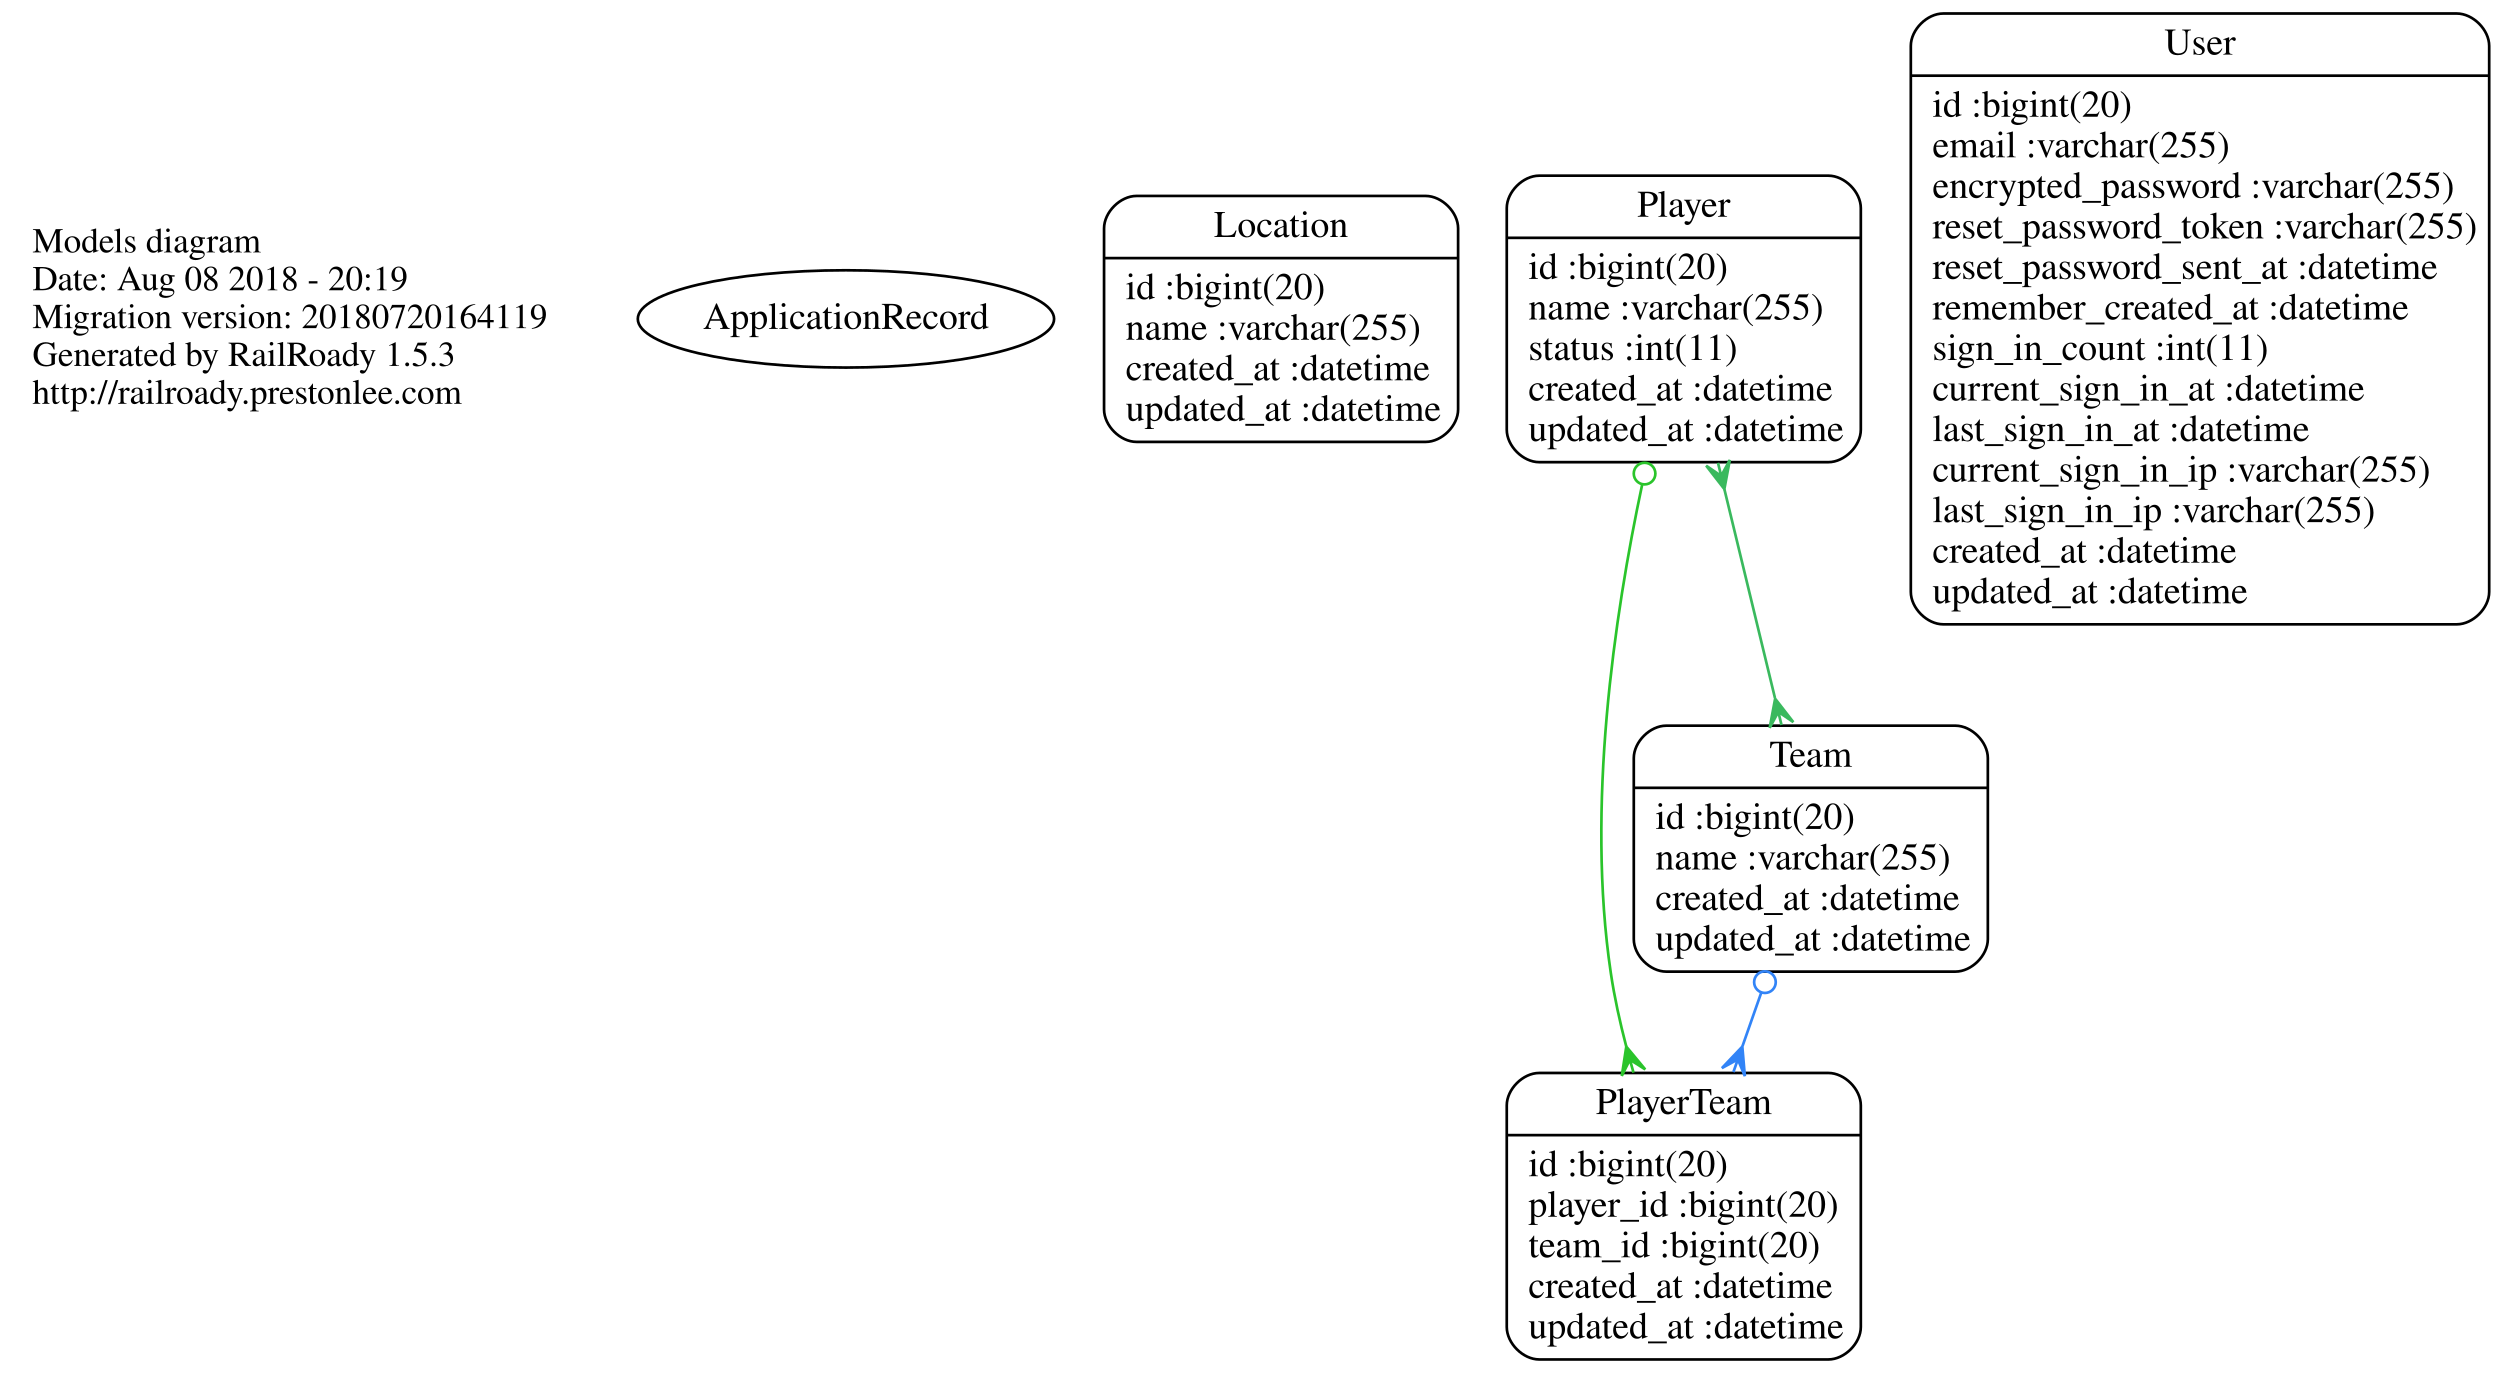
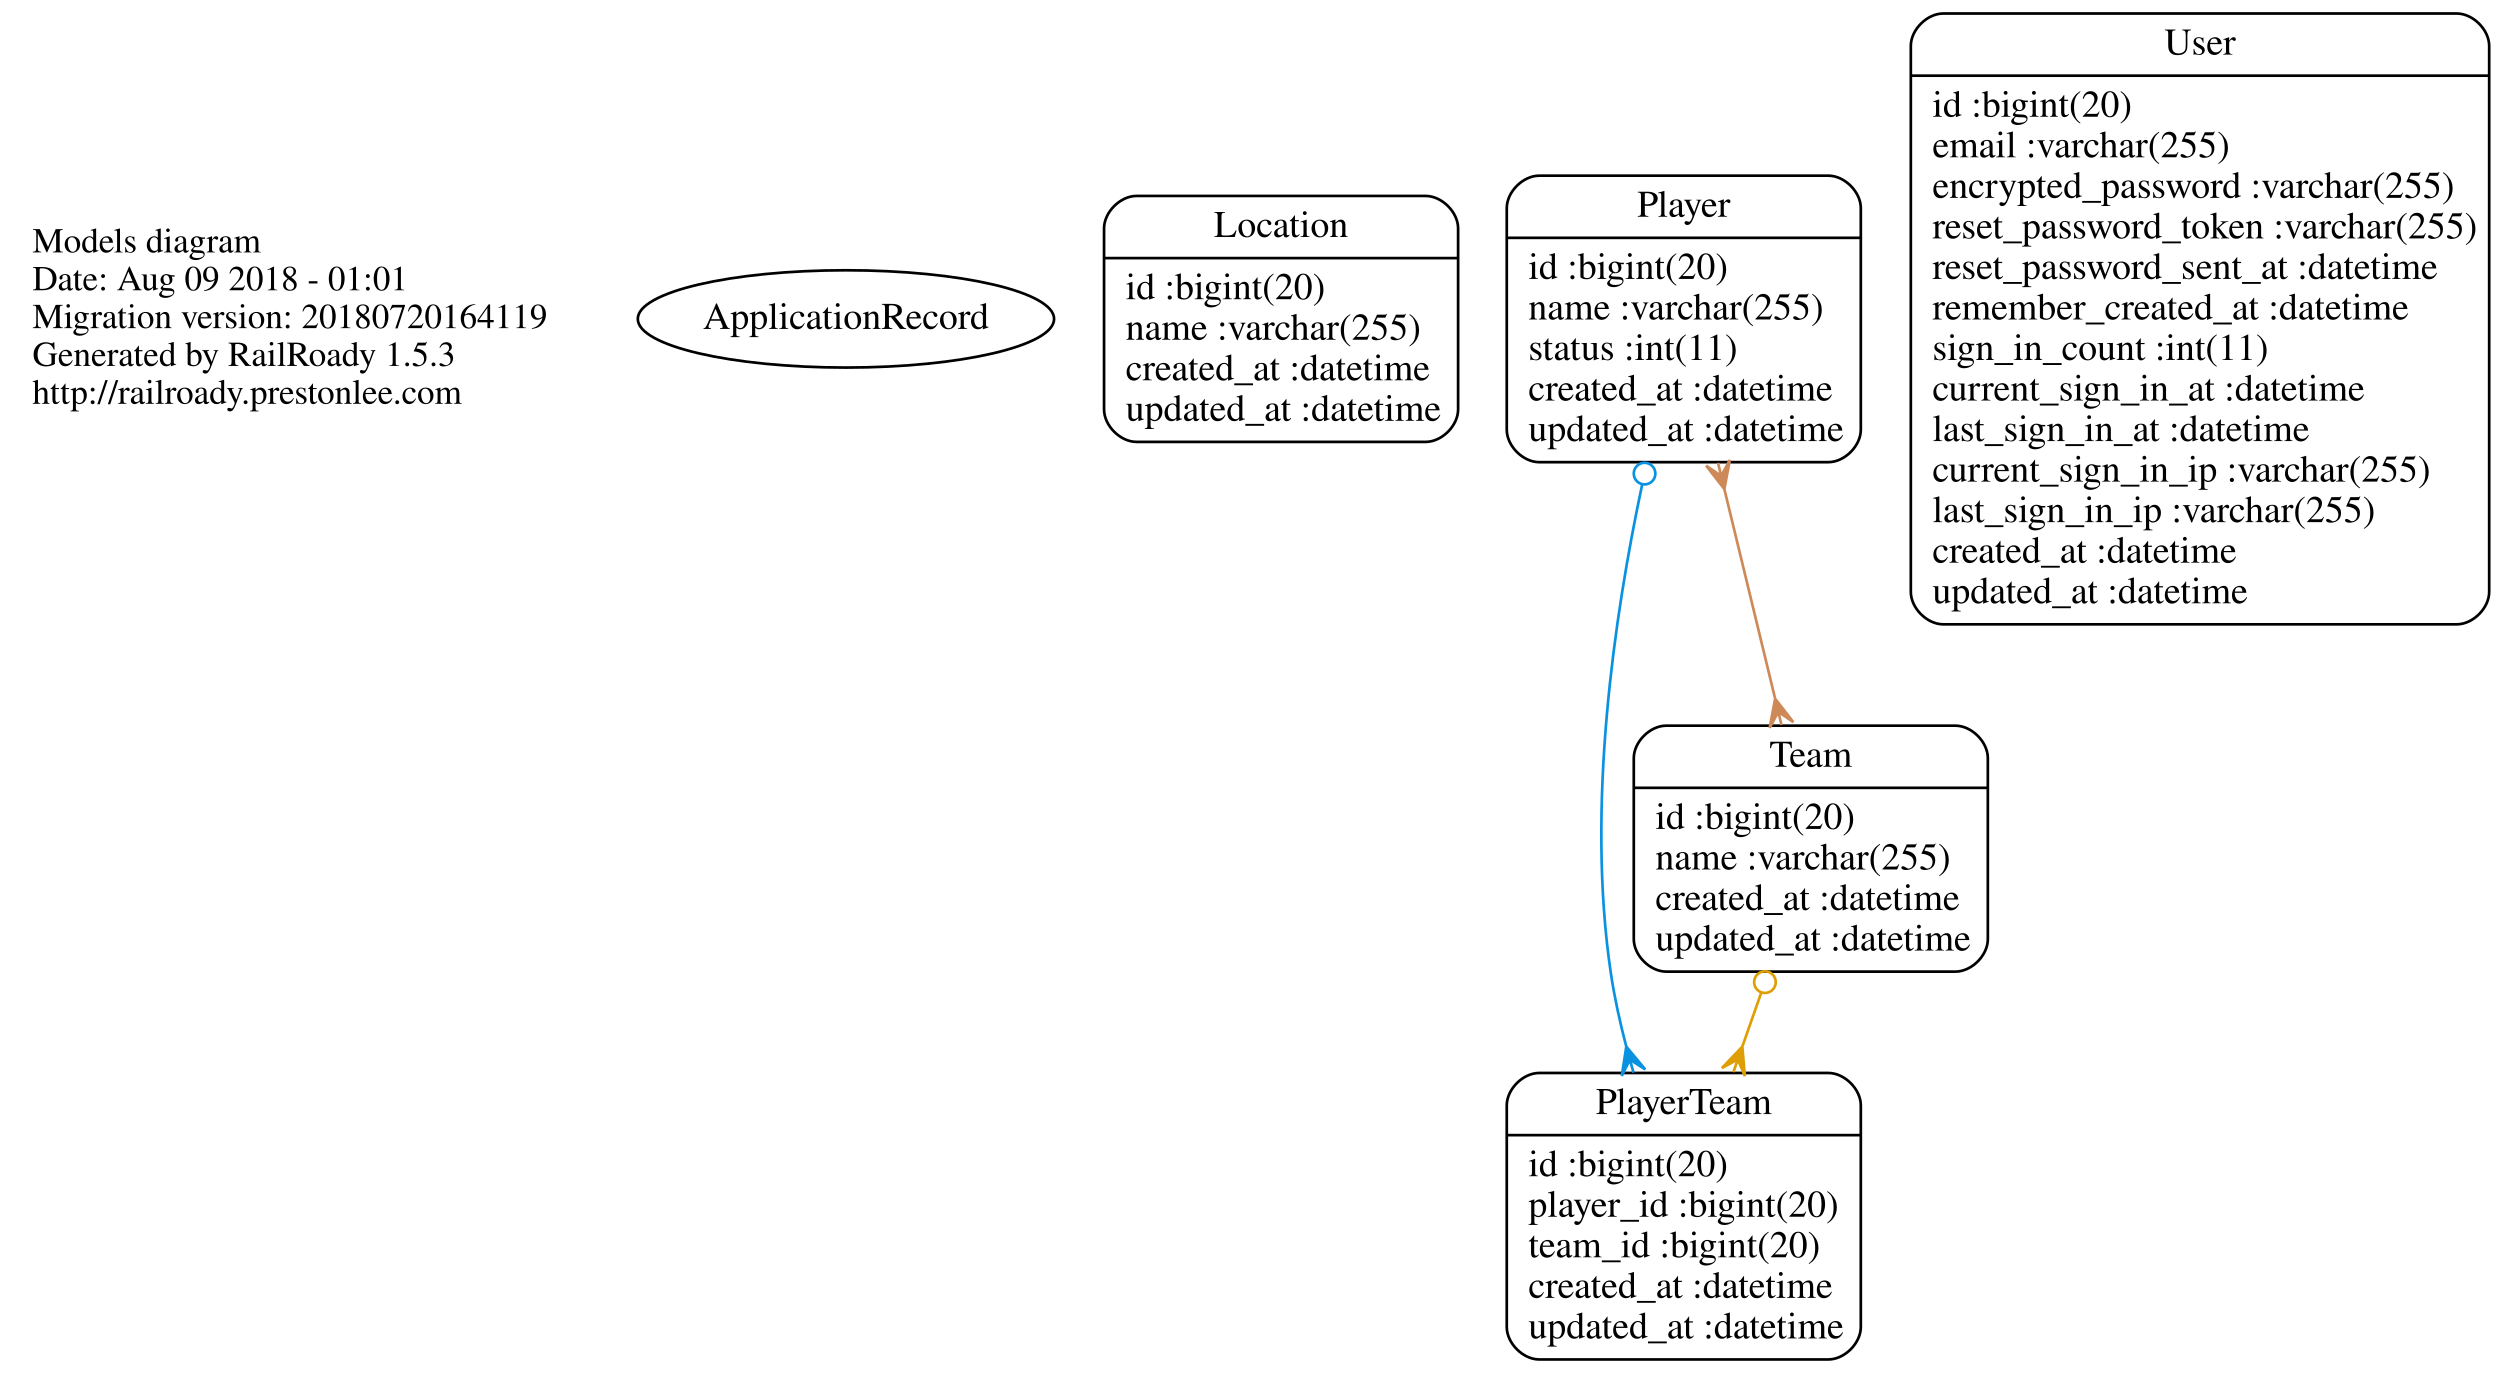
<svg xmlns="http://www.w3.org/2000/svg" width="925pt" height="508pt" viewBox="0.00 0.00 925.00 508.00">
  <g id="graph0" class="graph" transform="scale(1 1) rotate(0) translate(4 504)">
    <polygon fill="none" stroke="none" points="-4,4 -4,-504 921,-504 921,4 -4,4" />
    <g id="node1" class="node">
      <text text-anchor="start" x="8" y="-410.6" font-family="Times,serif" font-size="13.00">Models diagram</text>
-       <text text-anchor="start" x="8" y="-396.6" font-family="Times,serif" font-size="13.00">Date: Aug 08 2018 - 20:19</text>
+       <text text-anchor="start" x="8" y="-396.6" font-family="Times,serif" font-size="13.00">Date: Aug 09 2018 - 01:01</text>
      <text text-anchor="start" x="8" y="-382.6" font-family="Times,serif" font-size="13.00">Migration version: 20180720164119</text>
      <text text-anchor="start" x="8" y="-368.6" font-family="Times,serif" font-size="13.00">Generated by RailRoady 1.5.3</text>
      <text text-anchor="start" x="8" y="-354.6" font-family="Times,serif" font-size="13.00">http://railroady.prestonlee.com</text>
    </g>
    <g id="node2" class="node">
      <ellipse fill="none" stroke="black" cx="309" cy="-386" rx="77.015" ry="18" />
      <text text-anchor="middle" x="309" y="-382.3" font-family="Times,serif" font-size="14.00">ApplicationRecord</text>
    </g>
    <g id="node3" class="node">
      <path fill="none" stroke="black" d="M416.5,-340.5C416.5,-340.5 523.5,-340.5 523.5,-340.5 529.5,-340.5 535.5,-346.5 535.5,-352.5 535.5,-352.5 535.5,-419.5 535.5,-419.5 535.5,-425.5 529.5,-431.5 523.5,-431.5 523.5,-431.5 416.5,-431.5 416.5,-431.5 410.5,-431.5 404.5,-425.5 404.5,-419.5 404.5,-419.5 404.5,-352.5 404.5,-352.5 404.5,-346.5 410.5,-340.5 416.5,-340.5" />
      <text text-anchor="middle" x="470" y="-416.3" font-family="Times,serif" font-size="14.00">Location</text>
      <polyline fill="none" stroke="black" points="404.5,-408.5 535.5,-408.5 " />
      <text text-anchor="start" x="412.5" y="-393.3" font-family="Times,serif" font-size="14.00">id :bigint(20)</text>
      <text text-anchor="start" x="412.5" y="-378.3" font-family="Times,serif" font-size="14.00">name :varchar(255)</text>
      <text text-anchor="start" x="412.5" y="-363.3" font-family="Times,serif" font-size="14.00">created_at :datetime</text>
      <text text-anchor="start" x="412.5" y="-348.3" font-family="Times,serif" font-size="14.00">updated_at :datetime</text>
    </g>
    <g id="node4" class="node">
      <path fill="none" stroke="black" d="M565.5,-333C565.5,-333 672.5,-333 672.5,-333 678.5,-333 684.5,-339 684.5,-345 684.5,-345 684.5,-427 684.5,-427 684.5,-433 678.5,-439 672.5,-439 672.5,-439 565.5,-439 565.5,-439 559.5,-439 553.5,-433 553.5,-427 553.5,-427 553.5,-345 553.5,-345 553.5,-339 559.5,-333 565.5,-333" />
      <text text-anchor="middle" x="619" y="-423.8" font-family="Times,serif" font-size="14.00">Player</text>
      <polyline fill="none" stroke="black" points="553.5,-416 684.5,-416 " />
      <text text-anchor="start" x="561.5" y="-400.8" font-family="Times,serif" font-size="14.00">id :bigint(20)</text>
      <text text-anchor="start" x="561.5" y="-385.8" font-family="Times,serif" font-size="14.00">name :varchar(255)</text>
      <text text-anchor="start" x="561.5" y="-370.8" font-family="Times,serif" font-size="14.00">status :int(11)</text>
      <text text-anchor="start" x="561.5" y="-355.8" font-family="Times,serif" font-size="14.00">created_at :datetime</text>
      <text text-anchor="start" x="561.5" y="-340.8" font-family="Times,serif" font-size="14.00">updated_at :datetime</text>
    </g>
    <g id="node5" class="node">
      <path fill="none" stroke="black" d="M565.5,-1C565.5,-1 672.5,-1 672.5,-1 678.5,-1 684.5,-7 684.5,-13 684.5,-13 684.5,-95 684.5,-95 684.5,-101 678.5,-107 672.5,-107 672.5,-107 565.5,-107 565.5,-107 559.5,-107 553.5,-101 553.5,-95 553.5,-95 553.5,-13 553.5,-13 553.5,-7 559.5,-1 565.5,-1" />
      <text text-anchor="middle" x="619" y="-91.8" font-family="Times,serif" font-size="14.00">PlayerTeam</text>
      <polyline fill="none" stroke="black" points="553.5,-84 684.5,-84 " />
      <text text-anchor="start" x="561.5" y="-68.8" font-family="Times,serif" font-size="14.00">id :bigint(20)</text>
      <text text-anchor="start" x="561.5" y="-53.8" font-family="Times,serif" font-size="14.00">player_id :bigint(20)</text>
      <text text-anchor="start" x="561.5" y="-38.8" font-family="Times,serif" font-size="14.00">team_id :bigint(20)</text>
      <text text-anchor="start" x="561.5" y="-23.8" font-family="Times,serif" font-size="14.00">created_at :datetime</text>
      <text text-anchor="start" x="561.5" y="-8.8" font-family="Times,serif" font-size="14.00">updated_at :datetime</text>
    </g>
    <g id="edge1" class="edge">
-       <path fill="none" stroke="#2ac42b" d="M603.608,-324.727C593.211,-275.884 582.9,-205.345 592,-144 593.322,-135.086 595.352,-125.828 597.716,-116.8" />
-       <ellipse fill="none" stroke="#2ac42b" cx="604.489" cy="-328.769" rx="4" ry="4" />
-       <polygon fill="#2ac42b" stroke="#2ac42b" points="597.728,-116.759 604.734,-108.323 599.062,-111.94 600.397,-107.122 600.397,-107.122 600.397,-107.122 599.062,-111.94 596.06,-105.921 597.728,-116.759 597.728,-116.759" />
+       <path fill="none" stroke="#0a92e1" d="M603.608,-324.727C593.211,-275.884 582.9,-205.345 592,-144 593.322,-135.086 595.352,-125.828 597.716,-116.8" />
+       <ellipse fill="none" stroke="#0a92e1" cx="604.489" cy="-328.769" rx="4" ry="4" />
+       <polygon fill="#0a92e1" stroke="#0a92e1" points="597.728,-116.759 604.734,-108.323 599.062,-111.94 600.397,-107.122 600.397,-107.122 600.397,-107.122 599.062,-111.94 596.06,-105.921 597.728,-116.759 597.728,-116.759" />
    </g>
    <g id="node6" class="node">
      <path fill="none" stroke="black" d="M612.5,-144.5C612.5,-144.5 719.5,-144.5 719.5,-144.5 725.5,-144.5 731.5,-150.5 731.5,-156.5 731.5,-156.5 731.5,-223.5 731.5,-223.5 731.5,-229.5 725.5,-235.5 719.5,-235.5 719.5,-235.5 612.5,-235.5 612.5,-235.5 606.5,-235.5 600.5,-229.5 600.5,-223.5 600.5,-223.5 600.5,-156.5 600.5,-156.5 600.5,-150.5 606.5,-144.5 612.5,-144.5" />
      <text text-anchor="middle" x="666" y="-220.3" font-family="Times,serif" font-size="14.00">Team</text>
      <polyline fill="none" stroke="black" points="600.5,-212.5 731.5,-212.5 " />
      <text text-anchor="start" x="608.5" y="-197.3" font-family="Times,serif" font-size="14.00">id :bigint(20)</text>
      <text text-anchor="start" x="608.5" y="-182.3" font-family="Times,serif" font-size="14.00">name :varchar(255)</text>
      <text text-anchor="start" x="608.5" y="-167.3" font-family="Times,serif" font-size="14.00">created_at :datetime</text>
      <text text-anchor="start" x="608.5" y="-152.3" font-family="Times,serif" font-size="14.00">updated_at :datetime</text>
    </g>
    <g id="edge2" class="edge">
-       <path fill="none" stroke="#3ab95e" d="M634.035,-322.939C640.045,-298.132 646.908,-269.805 652.73,-245.775" />
-       <polygon fill="#3ab95e" stroke="#3ab95e" points="634.012,-323.038 627.283,-331.697 632.834,-327.897 631.657,-332.756 631.657,-332.756 631.657,-332.756 632.834,-327.897 636.03,-333.816 634.012,-323.038 634.012,-323.038" />
-       <polygon fill="#3ab95e" stroke="#3ab95e" points="652.801,-245.48 659.529,-236.821 653.978,-240.621 655.156,-235.762 655.156,-235.762 655.156,-235.762 653.978,-240.621 650.782,-234.702 652.801,-245.48 652.801,-245.48" />
+       <path fill="none" stroke="#ce8959" d="M634.035,-322.939C640.045,-298.132 646.908,-269.805 652.73,-245.775" />
+       <polygon fill="#ce8959" stroke="#ce8959" points="634.012,-323.038 627.283,-331.697 632.834,-327.897 631.657,-332.756 631.657,-332.756 631.657,-332.756 632.834,-327.897 636.03,-333.816 634.012,-323.038 634.012,-323.038" />
+       <polygon fill="#ce8959" stroke="#ce8959" points="652.801,-245.48 659.529,-236.821 653.978,-240.621 655.156,-235.762 655.156,-235.762 655.156,-235.762 653.978,-240.621 650.782,-234.702 652.801,-245.48 652.801,-245.48" />
    </g>
    <g id="edge3" class="edge">
-       <path fill="none" stroke="#3284f7" d="M647.67,-136.739C645.392,-130.247 643.047,-123.56 640.725,-116.939" />
-       <ellipse fill="none" stroke="#3284f7" cx="649.026" cy="-140.605" rx="4" ry="4" />
-       <polygon fill="#3284f7" stroke="#3284f7" points="640.66,-116.754 641.597,-105.828 639.005,-112.036 637.35,-107.318 637.35,-107.318 637.35,-107.318 639.005,-112.036 633.104,-108.807 640.66,-116.754 640.66,-116.754" />
+       <path fill="none" stroke="#de9f05" d="M647.67,-136.739C645.392,-130.247 643.047,-123.56 640.725,-116.939" />
+       <ellipse fill="none" stroke="#de9f05" cx="649.026" cy="-140.605" rx="4" ry="4" />
+       <polygon fill="#de9f05" stroke="#de9f05" points="640.66,-116.754 641.597,-105.828 639.005,-112.036 637.35,-107.318 637.35,-107.318 637.35,-107.318 639.005,-112.036 633.104,-108.807 640.66,-116.754 640.66,-116.754" />
    </g>
    <g id="node7" class="node">
      <path fill="none" stroke="black" d="M715,-273C715,-273 905,-273 905,-273 911,-273 917,-279 917,-285 917,-285 917,-487 917,-487 917,-493 911,-499 905,-499 905,-499 715,-499 715,-499 709,-499 703,-493 703,-487 703,-487 703,-285 703,-285 703,-279 709,-273 715,-273" />
      <text text-anchor="middle" x="810" y="-483.8" font-family="Times,serif" font-size="14.00">User</text>
      <polyline fill="none" stroke="black" points="703,-476 917,-476 " />
      <text text-anchor="start" x="711" y="-460.8" font-family="Times,serif" font-size="14.00">id :bigint(20)</text>
      <text text-anchor="start" x="711" y="-445.8" font-family="Times,serif" font-size="14.00">email :varchar(255)</text>
      <text text-anchor="start" x="711" y="-430.8" font-family="Times,serif" font-size="14.00">encrypted_password :varchar(255)</text>
      <text text-anchor="start" x="711" y="-415.8" font-family="Times,serif" font-size="14.00">reset_password_token :varchar(255)</text>
      <text text-anchor="start" x="711" y="-400.8" font-family="Times,serif" font-size="14.00">reset_password_sent_at :datetime</text>
      <text text-anchor="start" x="711" y="-385.8" font-family="Times,serif" font-size="14.00">remember_created_at :datetime</text>
      <text text-anchor="start" x="711" y="-370.8" font-family="Times,serif" font-size="14.00">sign_in_count :int(11)</text>
      <text text-anchor="start" x="711" y="-355.8" font-family="Times,serif" font-size="14.00">current_sign_in_at :datetime</text>
      <text text-anchor="start" x="711" y="-340.8" font-family="Times,serif" font-size="14.00">last_sign_in_at :datetime</text>
      <text text-anchor="start" x="711" y="-325.8" font-family="Times,serif" font-size="14.00">current_sign_in_ip :varchar(255)</text>
      <text text-anchor="start" x="711" y="-310.8" font-family="Times,serif" font-size="14.00">last_sign_in_ip :varchar(255)</text>
      <text text-anchor="start" x="711" y="-295.8" font-family="Times,serif" font-size="14.00">created_at :datetime</text>
      <text text-anchor="start" x="711" y="-280.8" font-family="Times,serif" font-size="14.00">updated_at :datetime</text>
    </g>
  </g>
</svg>
